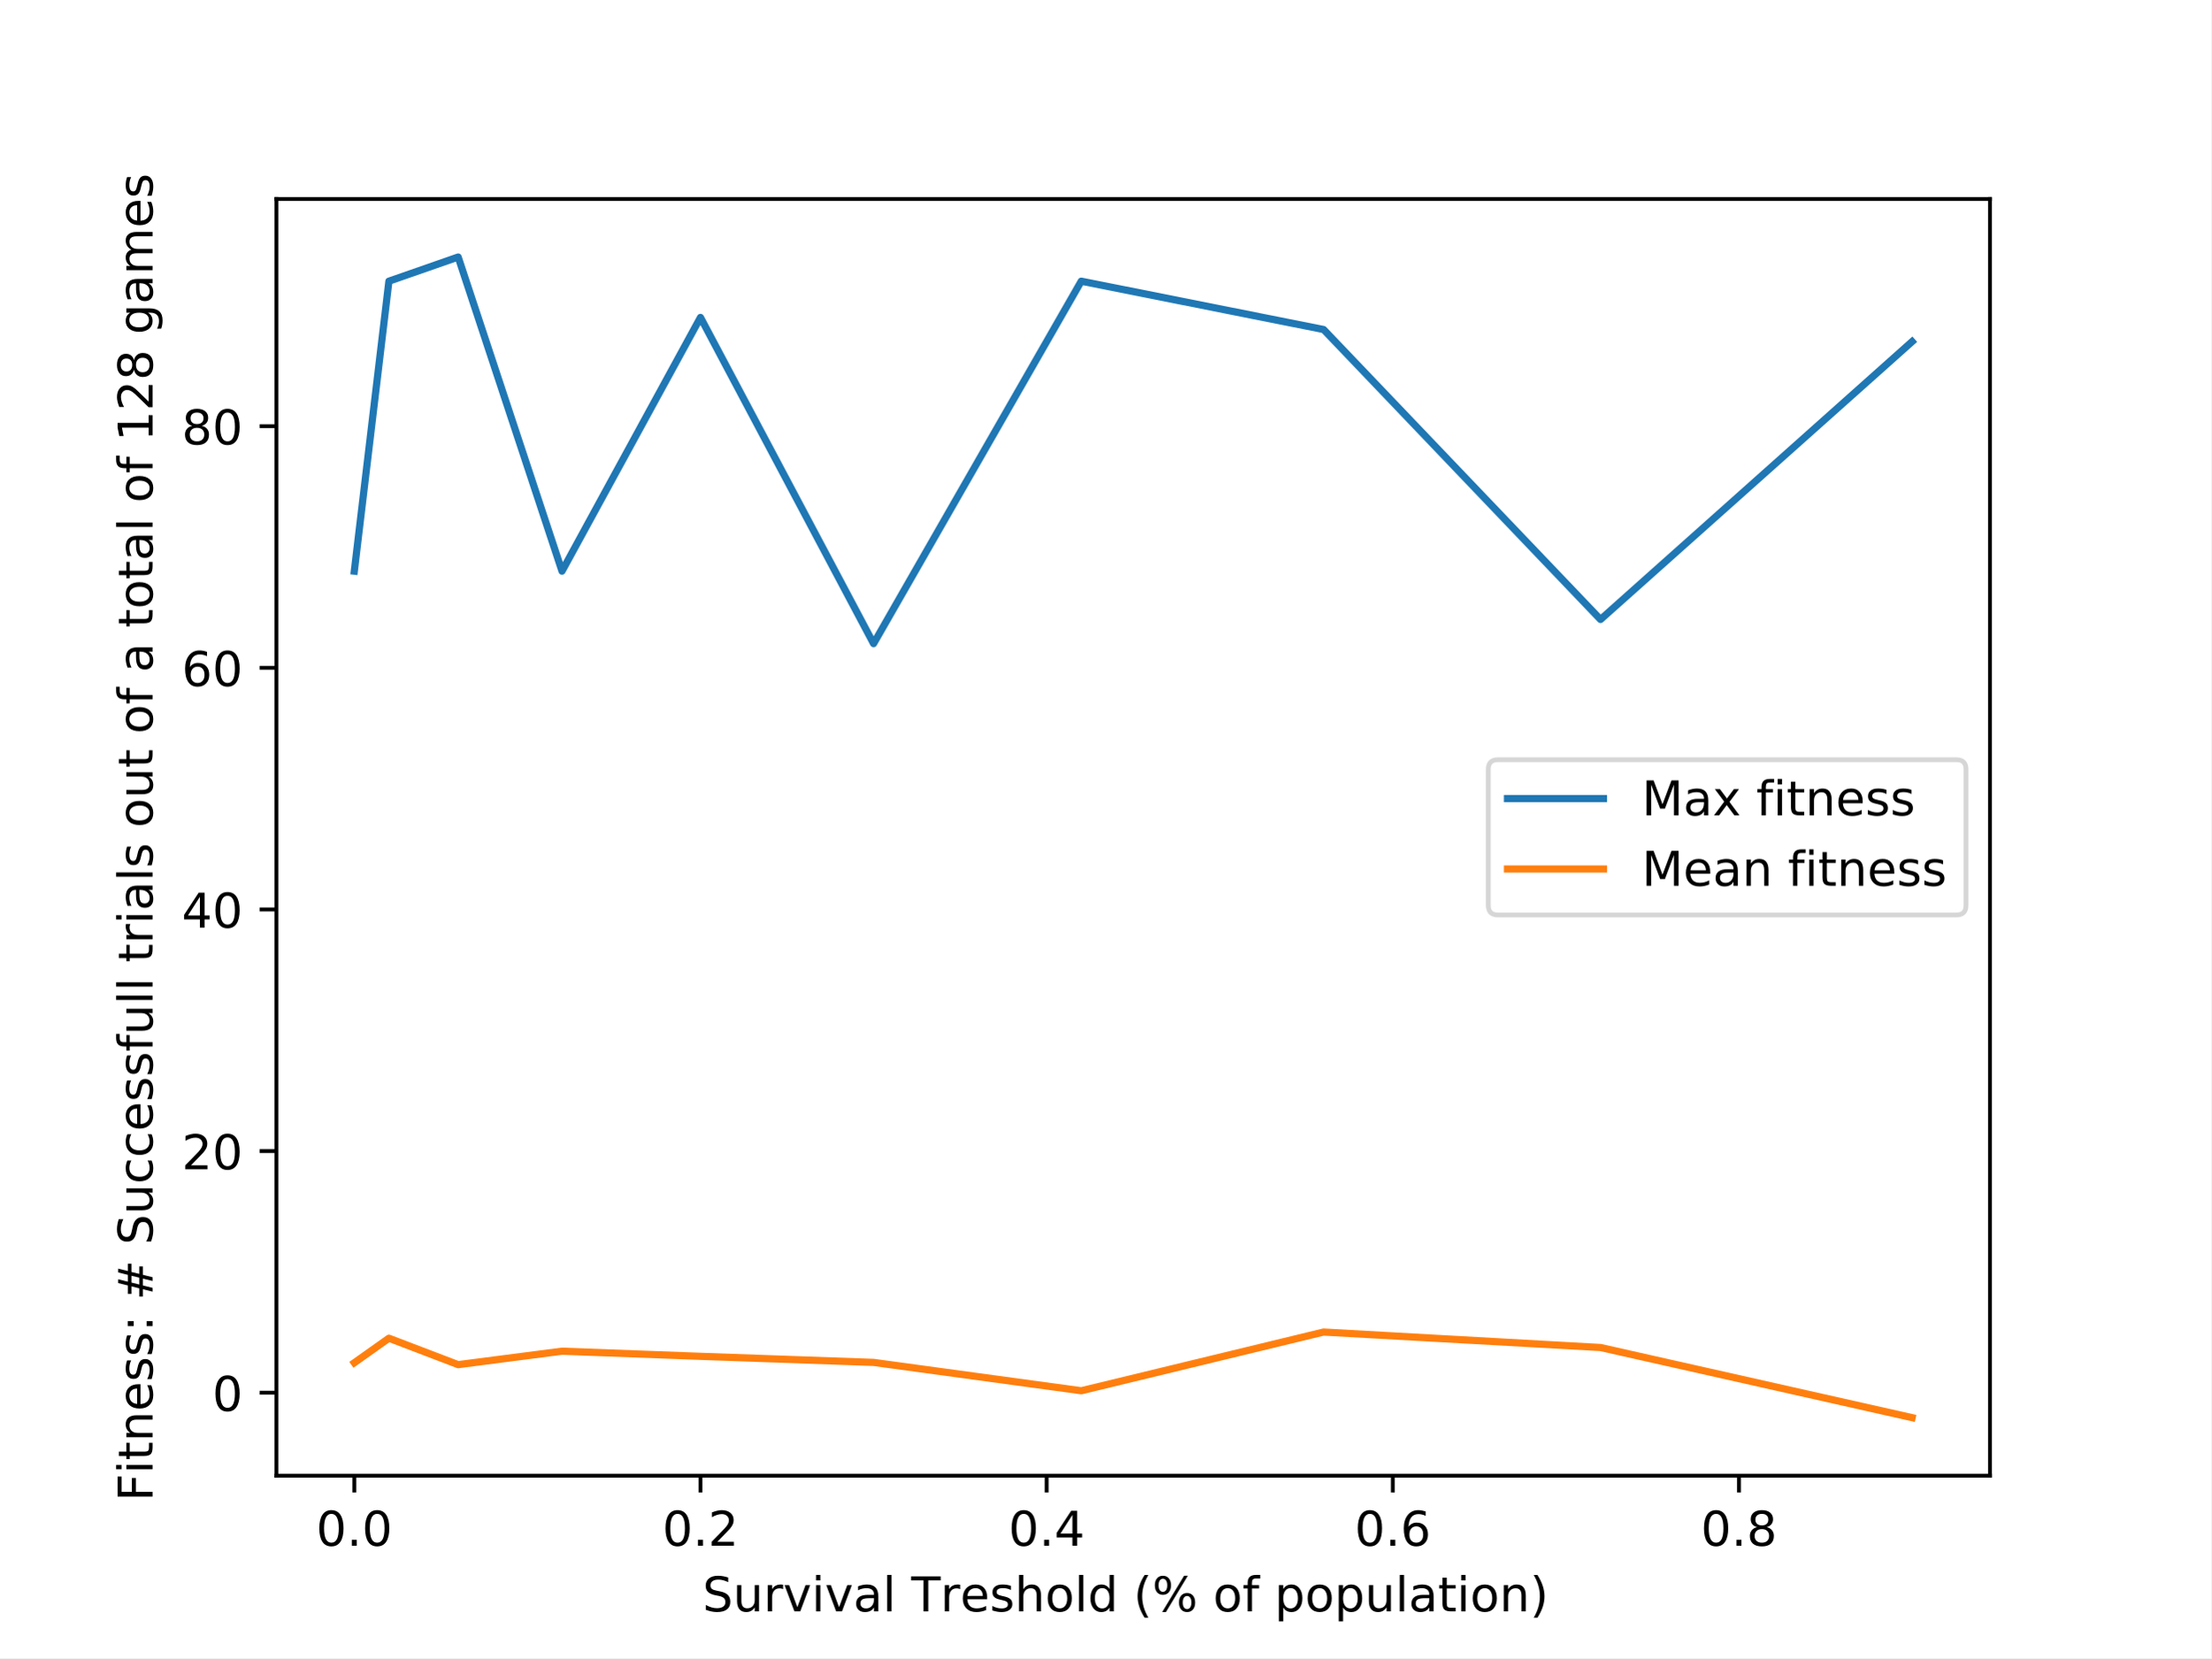
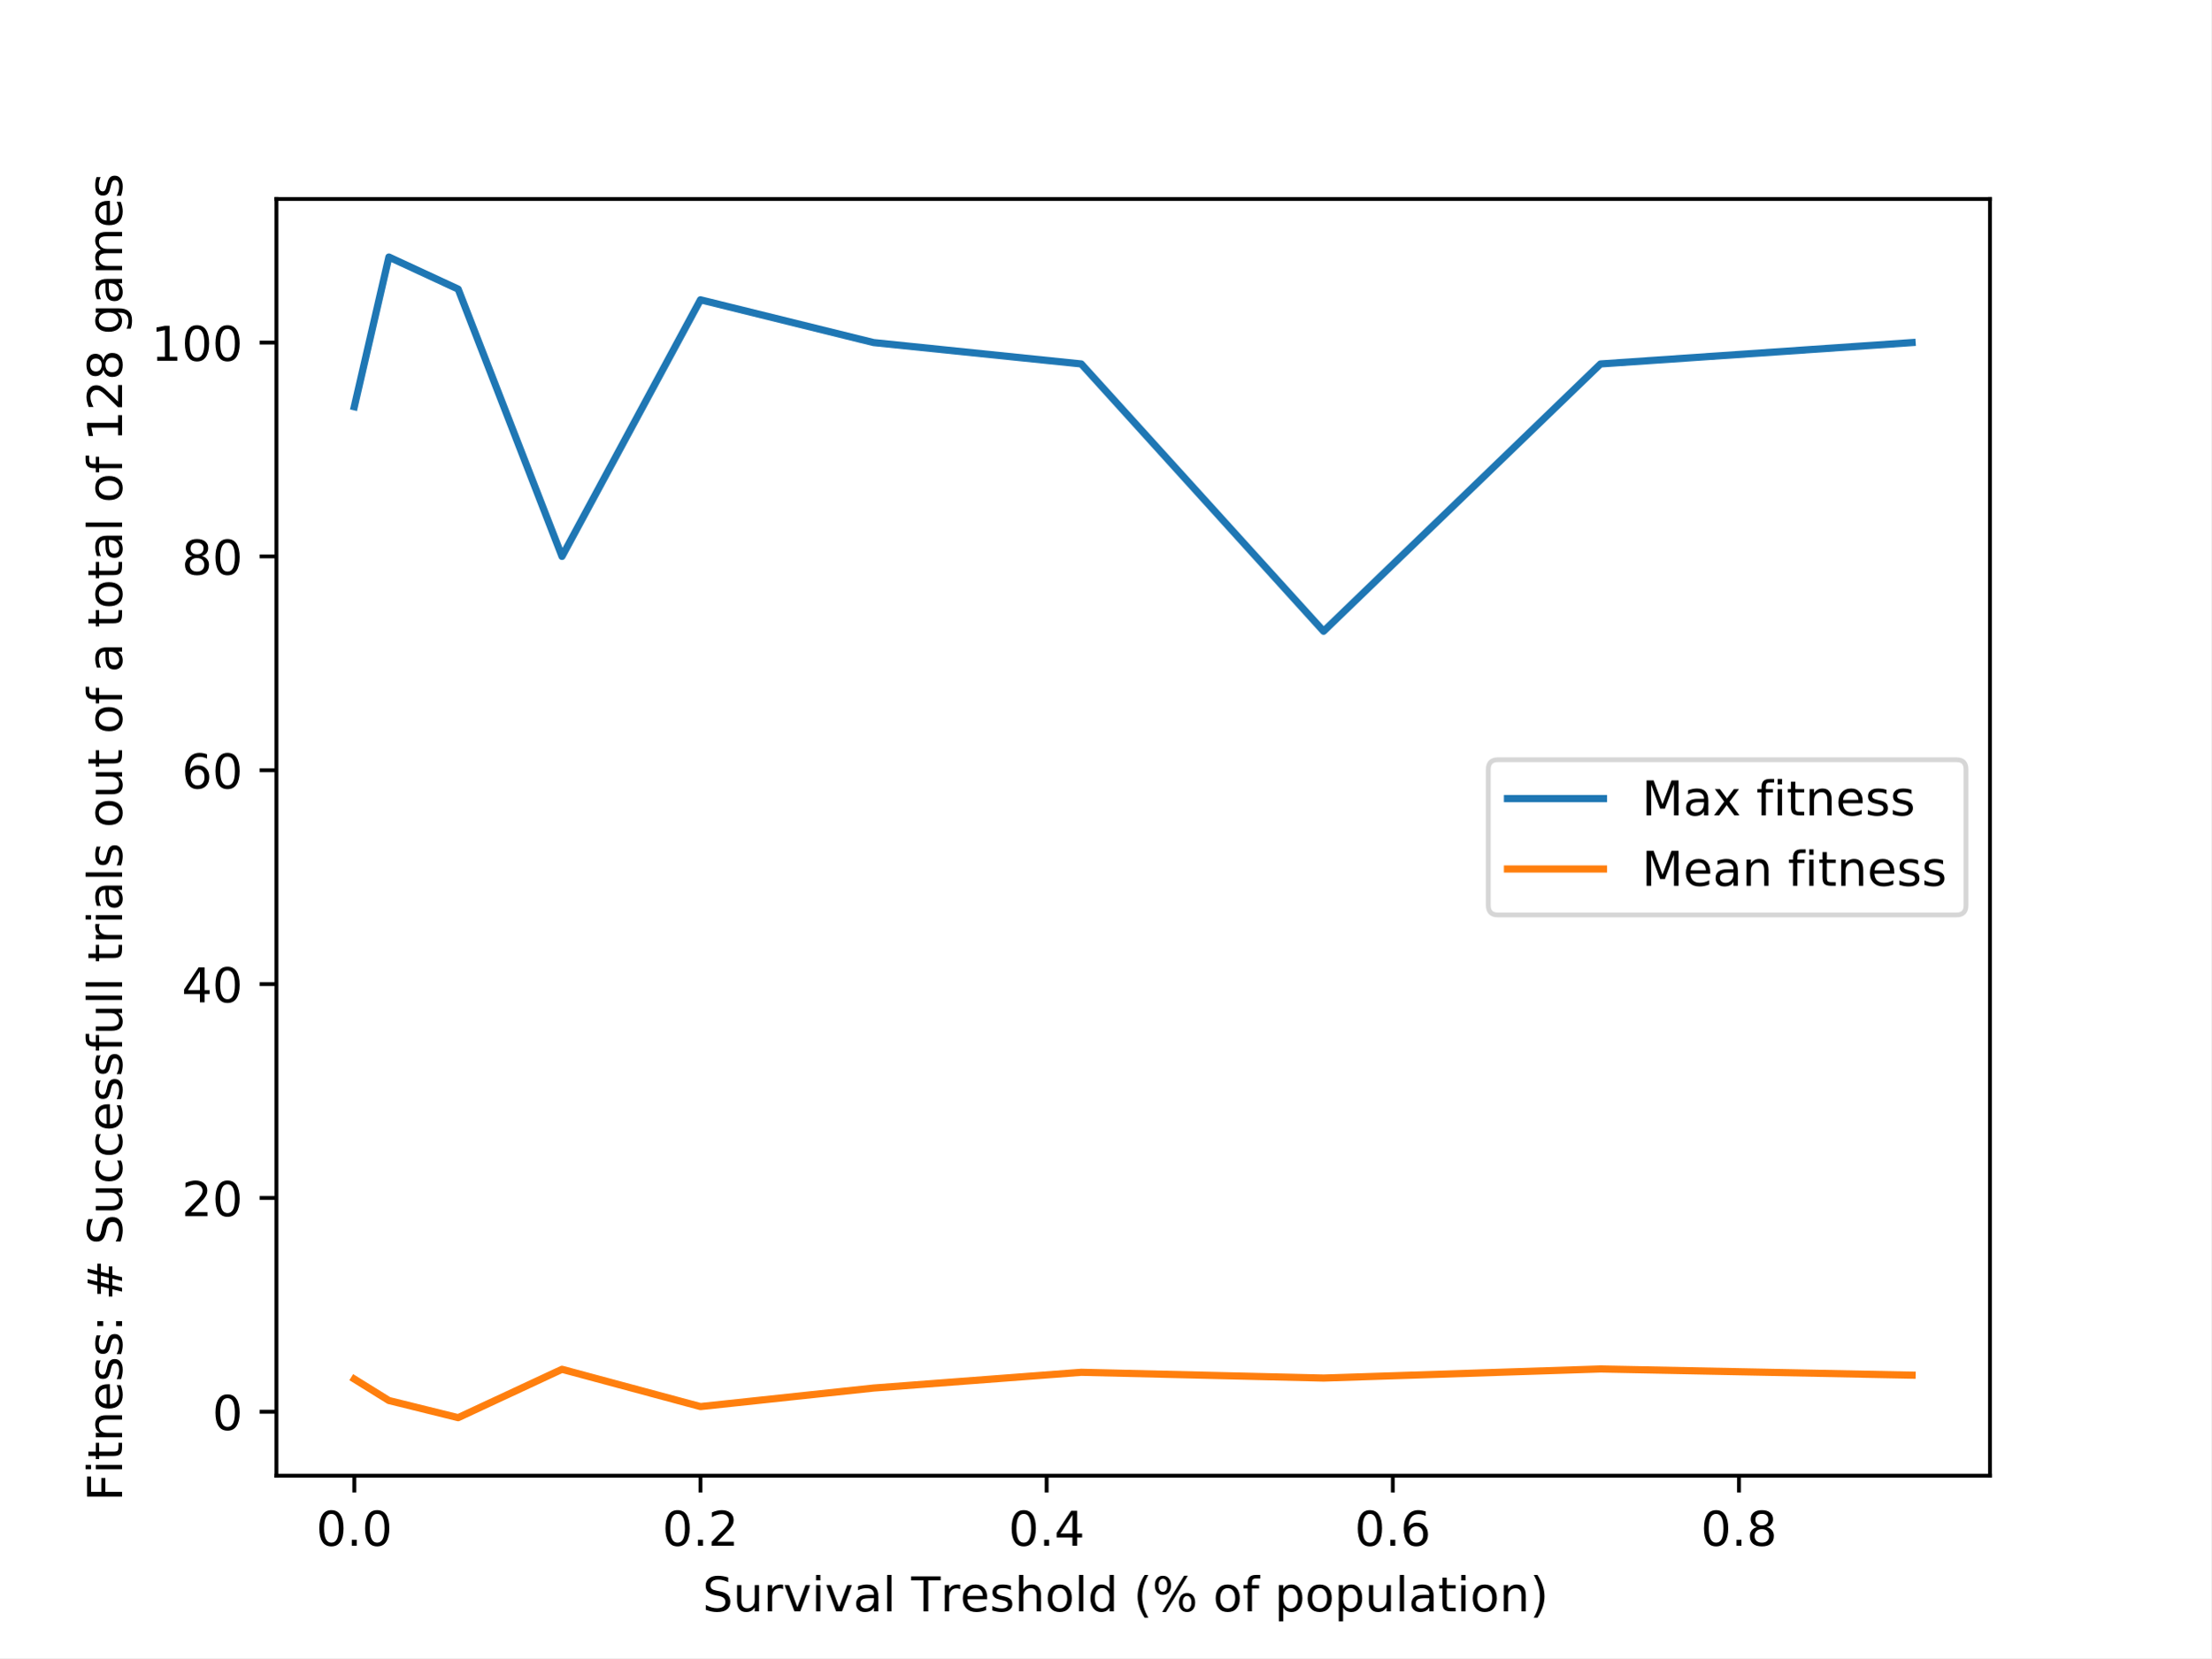
<svg xmlns="http://www.w3.org/2000/svg" xmlns:xlink="http://www.w3.org/1999/xlink" height="345.6pt" version="1.1" viewBox="0 0 460.8 345.6" width="460.8pt">
  <defs>
    <style type="text/css">
*{stroke-linecap:butt;stroke-linejoin:round;}
  </style>
  </defs>
  <g id="figure_1">
    <g id="patch_1">
      <path d="M 0 345.6  L 460.8 345.6  L 460.8 0  L 0 0  z " style="fill:#ffffff;" />
    </g>
    <g id="axes_1">
      <g id="patch_2">
        <path d="M 57.6 307.584  L 414.72 307.584  L 414.72 41.472  L 57.6 41.472  z " style="fill:#ffffff;" />
      </g>
      <g id="matplotlib.axis_1">
        <g id="xtick_1">
          <g id="line2d_1">
            <defs>
-               <path d="M 0 0  L 0 3.5  " id="m6091620887" style="stroke:#000000;stroke-width:0.8;" />
-             </defs>
-             <g>
-               <use style="stroke:#000000;stroke-width:0.8;" x="73.833" xlink:href="#m6091620887" y="307.584" />
+               <path d="M 0 0  L 0 3.5  " id="mbef99271f0" style="stroke:#000000;stroke-width:0.8;" />
+             </defs>
+             <g>
+               <use style="stroke:#000000;stroke-width:0.8;" x="73.833" xlink:href="#mbef99271f0" y="307.584" />
            </g>
          </g>
          <g id="text_1">
            <defs>
              <path d="M 31.781 66.406  Q 24.172 66.406 20.328 58.906  Q 16.5 51.422 16.5 36.375  Q 16.5 21.391 20.328 13.891  Q 24.172 6.391 31.781 6.391  Q 39.453 6.391 43.281 13.891  Q 47.125 21.391 47.125 36.375  Q 47.125 51.422 43.281 58.906  Q 39.453 66.406 31.781 66.406  z M 31.781 74.219  Q 44.047 74.219 50.516 64.516  Q 56.984 54.828 56.984 36.375  Q 56.984 17.969 50.516 8.266  Q 44.047 -1.422 31.781 -1.422  Q 19.531 -1.422 13.062 8.266  Q 6.594 17.969 6.594 36.375  Q 6.594 54.828 13.062 64.516  Q 19.531 74.219 31.781 74.219  z " id="DejaVuSans-48" />
              <path d="M 10.688 12.406  L 21 12.406  L 21 0  L 10.688 0  z " id="DejaVuSans-46" />
            </defs>
            <g transform="translate(65.88116 322.1824)scale(0.1 -0.1)">
              <use xlink:href="#DejaVuSans-48" />
              <use x="63.623" xlink:href="#DejaVuSans-46" />
              <use x="95.41" xlink:href="#DejaVuSans-48" />
            </g>
          </g>
        </g>
        <g id="xtick_2">
          <g id="line2d_2">
            <g>
-               <use style="stroke:#000000;stroke-width:0.8;" x="145.978" xlink:href="#m6091620887" y="307.584" />
+               <use style="stroke:#000000;stroke-width:0.8;" x="145.978" xlink:href="#mbef99271f0" y="307.584" />
            </g>
          </g>
          <g id="text_2">
            <defs>
              <path d="M 19.188 8.297  L 53.609 8.297  L 53.609 0  L 7.328 0  L 7.328 8.297  Q 12.938 14.109 22.625 23.891  Q 32.328 33.688 34.812 36.531  Q 39.547 41.844 41.422 45.531  Q 43.312 49.219 43.312 52.781  Q 43.312 58.594 39.234 62.25  Q 35.156 65.922 28.609 65.922  Q 23.969 65.922 18.812 64.312  Q 13.672 62.703 7.812 59.422  L 7.812 69.391  Q 13.766 71.781 18.938 73  Q 24.125 74.219 28.422 74.219  Q 39.75 74.219 46.484 68.547  Q 53.219 62.891 53.219 53.422  Q 53.219 48.922 51.531 44.891  Q 49.859 40.875 45.406 35.406  Q 44.188 33.984 37.641 27.219  Q 31.109 20.453 19.188 8.297  z " id="DejaVuSans-50" />
            </defs>
            <g transform="translate(138.0266 322.1824)scale(0.1 -0.1)">
              <use xlink:href="#DejaVuSans-48" />
              <use x="63.623" xlink:href="#DejaVuSans-46" />
              <use x="95.41" xlink:href="#DejaVuSans-50" />
            </g>
          </g>
        </g>
        <g id="xtick_3">
          <g id="line2d_3">
            <g>
-               <use style="stroke:#000000;stroke-width:0.8;" x="218.124" xlink:href="#m6091620887" y="307.584" />
+               <use style="stroke:#000000;stroke-width:0.8;" x="218.124" xlink:href="#mbef99271f0" y="307.584" />
            </g>
          </g>
          <g id="text_3">
            <defs>
              <path d="M 37.797 64.312  L 12.891 25.391  L 37.797 25.391  z M 35.203 72.906  L 47.609 72.906  L 47.609 25.391  L 58.016 25.391  L 58.016 17.188  L 47.609 17.188  L 47.609 0  L 37.797 0  L 37.797 17.188  L 4.891 17.188  L 4.891 26.703  z " id="DejaVuSans-52" />
            </defs>
            <g transform="translate(210.1721 322.1824)scale(0.1 -0.1)">
              <use xlink:href="#DejaVuSans-48" />
              <use x="63.623" xlink:href="#DejaVuSans-46" />
              <use x="95.41" xlink:href="#DejaVuSans-52" />
            </g>
          </g>
        </g>
        <g id="xtick_4">
          <g id="line2d_4">
            <g>
-               <use style="stroke:#000000;stroke-width:0.8;" x="290.269" xlink:href="#m6091620887" y="307.584" />
+               <use style="stroke:#000000;stroke-width:0.8;" x="290.269" xlink:href="#mbef99271f0" y="307.584" />
            </g>
          </g>
          <g id="text_4">
            <defs>
              <path d="M 33.016 40.375  Q 26.375 40.375 22.484 35.828  Q 18.609 31.297 18.609 23.391  Q 18.609 15.531 22.484 10.953  Q 26.375 6.391 33.016 6.391  Q 39.656 6.391 43.531 10.953  Q 47.406 15.531 47.406 23.391  Q 47.406 31.297 43.531 35.828  Q 39.656 40.375 33.016 40.375  z M 52.594 71.297  L 52.594 62.312  Q 48.875 64.062 45.094 64.984  Q 41.312 65.922 37.594 65.922  Q 27.828 65.922 22.672 59.328  Q 17.531 52.734 16.797 39.406  Q 19.672 43.656 24.016 45.922  Q 28.375 48.188 33.594 48.188  Q 44.578 48.188 50.953 41.516  Q 57.328 34.859 57.328 23.391  Q 57.328 12.156 50.688 5.359  Q 44.047 -1.422 33.016 -1.422  Q 20.359 -1.422 13.672 8.266  Q 6.984 17.969 6.984 36.375  Q 6.984 53.656 15.188 63.938  Q 23.391 74.219 37.203 74.219  Q 40.922 74.219 44.703 73.484  Q 48.484 72.75 52.594 71.297  z " id="DejaVuSans-54" />
            </defs>
            <g transform="translate(282.3175 322.1824)scale(0.1 -0.1)">
              <use xlink:href="#DejaVuSans-48" />
              <use x="63.623" xlink:href="#DejaVuSans-46" />
              <use x="95.41" xlink:href="#DejaVuSans-54" />
            </g>
          </g>
        </g>
        <g id="xtick_5">
          <g id="line2d_5">
            <g>
-               <use style="stroke:#000000;stroke-width:0.8;" x="362.415" xlink:href="#m6091620887" y="307.584" />
+               <use style="stroke:#000000;stroke-width:0.8;" x="362.415" xlink:href="#mbef99271f0" y="307.584" />
            </g>
          </g>
          <g id="text_5">
            <defs>
              <path d="M 31.781 34.625  Q 24.75 34.625 20.719 30.859  Q 16.703 27.094 16.703 20.516  Q 16.703 13.922 20.719 10.156  Q 24.75 6.391 31.781 6.391  Q 38.812 6.391 42.859 10.172  Q 46.922 13.969 46.922 20.516  Q 46.922 27.094 42.891 30.859  Q 38.875 34.625 31.781 34.625  z M 21.922 38.812  Q 15.578 40.375 12.031 44.719  Q 8.5 49.078 8.5 55.328  Q 8.5 64.062 14.719 69.141  Q 20.953 74.219 31.781 74.219  Q 42.672 74.219 48.875 69.141  Q 55.078 64.062 55.078 55.328  Q 55.078 49.078 51.531 44.719  Q 48 40.375 41.703 38.812  Q 48.828 37.156 52.797 32.312  Q 56.781 27.484 56.781 20.516  Q 56.781 9.906 50.312 4.234  Q 43.844 -1.422 31.781 -1.422  Q 19.734 -1.422 13.25 4.234  Q 6.781 9.906 6.781 20.516  Q 6.781 27.484 10.781 32.312  Q 14.797 37.156 21.922 38.812  z M 18.312 54.391  Q 18.312 48.734 21.844 45.562  Q 25.391 42.391 31.781 42.391  Q 38.141 42.391 41.719 45.562  Q 45.312 48.734 45.312 54.391  Q 45.312 60.062 41.719 63.234  Q 38.141 66.406 31.781 66.406  Q 25.391 66.406 21.844 63.234  Q 18.312 60.062 18.312 54.391  z " id="DejaVuSans-56" />
            </defs>
            <g transform="translate(354.463 322.1824)scale(0.1 -0.1)">
              <use xlink:href="#DejaVuSans-48" />
              <use x="63.623" xlink:href="#DejaVuSans-46" />
              <use x="95.41" xlink:href="#DejaVuSans-56" />
            </g>
          </g>
        </g>
        <g id="text_6">
          <defs>
            <path d="M 53.516 70.516  L 53.516 60.891  Q 47.906 63.578 42.922 64.891  Q 37.938 66.219 33.297 66.219  Q 25.25 66.219 20.875 63.094  Q 16.5 59.969 16.5 54.203  Q 16.5 49.359 19.406 46.891  Q 22.312 44.438 30.422 42.922  L 36.375 41.703  Q 47.406 39.594 52.656 34.297  Q 57.906 29 57.906 20.125  Q 57.906 9.516 50.797 4.047  Q 43.703 -1.422 29.984 -1.422  Q 24.812 -1.422 18.969 -0.25  Q 13.141 0.922 6.891 3.219  L 6.891 13.375  Q 12.891 10.016 18.656 8.297  Q 24.422 6.594 29.984 6.594  Q 38.422 6.594 43.016 9.906  Q 47.609 13.234 47.609 19.391  Q 47.609 24.75 44.312 27.781  Q 41.016 30.812 33.5 32.328  L 27.484 33.5  Q 16.453 35.688 11.516 40.375  Q 6.594 45.062 6.594 53.422  Q 6.594 63.094 13.406 68.656  Q 20.219 74.219 32.172 74.219  Q 37.312 74.219 42.625 73.281  Q 47.953 72.359 53.516 70.516  z " id="DejaVuSans-83" />
            <path d="M 8.5 21.578  L 8.5 54.688  L 17.484 54.688  L 17.484 21.922  Q 17.484 14.156 20.5 10.266  Q 23.531 6.391 29.594 6.391  Q 36.859 6.391 41.078 11.031  Q 45.312 15.672 45.312 23.688  L 45.312 54.688  L 54.297 54.688  L 54.297 0  L 45.312 0  L 45.312 8.406  Q 42.047 3.422 37.719 1  Q 33.406 -1.422 27.688 -1.422  Q 18.266 -1.422 13.375 4.438  Q 8.5 10.297 8.5 21.578  z M 31.109 56  z " id="DejaVuSans-117" />
            <path d="M 41.109 46.297  Q 39.594 47.172 37.812 47.578  Q 36.031 48 33.891 48  Q 26.266 48 22.188 43.047  Q 18.109 38.094 18.109 28.812  L 18.109 0  L 9.078 0  L 9.078 54.688  L 18.109 54.688  L 18.109 46.188  Q 20.953 51.172 25.484 53.578  Q 30.031 56 36.531 56  Q 37.453 56 38.578 55.875  Q 39.703 55.766 41.062 55.516  z " id="DejaVuSans-114" />
            <path d="M 2.984 54.688  L 12.5 54.688  L 29.594 8.797  L 46.688 54.688  L 56.203 54.688  L 35.688 0  L 23.484 0  z " id="DejaVuSans-118" />
            <path d="M 9.422 54.688  L 18.406 54.688  L 18.406 0  L 9.422 0  z M 9.422 75.984  L 18.406 75.984  L 18.406 64.594  L 9.422 64.594  z " id="DejaVuSans-105" />
            <path d="M 34.281 27.484  Q 23.391 27.484 19.188 25  Q 14.984 22.516 14.984 16.5  Q 14.984 11.719 18.141 8.906  Q 21.297 6.109 26.703 6.109  Q 34.188 6.109 38.703 11.406  Q 43.219 16.703 43.219 25.484  L 43.219 27.484  z M 52.203 31.203  L 52.203 0  L 43.219 0  L 43.219 8.297  Q 40.141 3.328 35.547 0.953  Q 30.953 -1.422 24.312 -1.422  Q 15.922 -1.422 10.953 3.297  Q 6 8.016 6 15.922  Q 6 25.141 12.172 29.828  Q 18.359 34.516 30.609 34.516  L 43.219 34.516  L 43.219 35.406  Q 43.219 41.609 39.141 45  Q 35.062 48.391 27.688 48.391  Q 23 48.391 18.547 47.266  Q 14.109 46.141 10.016 43.891  L 10.016 52.203  Q 14.938 54.109 19.578 55.047  Q 24.219 56 28.609 56  Q 40.484 56 46.344 49.844  Q 52.203 43.703 52.203 31.203  z " id="DejaVuSans-97" />
            <path d="M 9.422 75.984  L 18.406 75.984  L 18.406 0  L 9.422 0  z " id="DejaVuSans-108" />
            <path id="DejaVuSans-32" />
            <path d="M -0.297 72.906  L 61.375 72.906  L 61.375 64.594  L 35.5 64.594  L 35.5 0  L 25.594 0  L 25.594 64.594  L -0.297 64.594  z " id="DejaVuSans-84" />
            <path d="M 56.203 29.594  L 56.203 25.203  L 14.891 25.203  Q 15.484 15.922 20.484 11.062  Q 25.484 6.203 34.422 6.203  Q 39.594 6.203 44.453 7.469  Q 49.312 8.734 54.109 11.281  L 54.109 2.781  Q 49.266 0.734 44.188 -0.344  Q 39.109 -1.422 33.891 -1.422  Q 20.797 -1.422 13.156 6.188  Q 5.516 13.812 5.516 26.812  Q 5.516 40.234 12.766 48.109  Q 20.016 56 32.328 56  Q 43.359 56 49.781 48.891  Q 56.203 41.797 56.203 29.594  z M 47.219 32.234  Q 47.125 39.594 43.094 43.984  Q 39.062 48.391 32.422 48.391  Q 24.906 48.391 20.391 44.141  Q 15.875 39.891 15.188 32.172  z " id="DejaVuSans-101" />
            <path d="M 44.281 53.078  L 44.281 44.578  Q 40.484 46.531 36.375 47.5  Q 32.281 48.484 27.875 48.484  Q 21.188 48.484 17.844 46.438  Q 14.5 44.391 14.5 40.281  Q 14.5 37.156 16.891 35.375  Q 19.281 33.594 26.516 31.984  L 29.594 31.297  Q 39.156 29.25 43.188 25.516  Q 47.219 21.781 47.219 15.094  Q 47.219 7.469 41.188 3.016  Q 35.156 -1.422 24.609 -1.422  Q 20.219 -1.422 15.453 -0.562  Q 10.688 0.297 5.422 2  L 5.422 11.281  Q 10.406 8.688 15.234 7.391  Q 20.062 6.109 24.812 6.109  Q 31.156 6.109 34.562 8.281  Q 37.984 10.453 37.984 14.406  Q 37.984 18.062 35.516 20.016  Q 33.062 21.969 24.703 23.781  L 21.578 24.516  Q 13.234 26.266 9.516 29.906  Q 5.812 33.547 5.812 39.891  Q 5.812 47.609 11.281 51.797  Q 16.75 56 26.812 56  Q 31.781 56 36.172 55.266  Q 40.578 54.547 44.281 53.078  z " id="DejaVuSans-115" />
            <path d="M 54.891 33.016  L 54.891 0  L 45.906 0  L 45.906 32.719  Q 45.906 40.484 42.875 44.328  Q 39.844 48.188 33.797 48.188  Q 26.516 48.188 22.312 43.547  Q 18.109 38.922 18.109 30.906  L 18.109 0  L 9.078 0  L 9.078 75.984  L 18.109 75.984  L 18.109 46.188  Q 21.344 51.125 25.703 53.562  Q 30.078 56 35.797 56  Q 45.219 56 50.047 50.172  Q 54.891 44.344 54.891 33.016  z " id="DejaVuSans-104" />
            <path d="M 30.609 48.391  Q 23.391 48.391 19.188 42.75  Q 14.984 37.109 14.984 27.297  Q 14.984 17.484 19.156 11.844  Q 23.344 6.203 30.609 6.203  Q 37.797 6.203 41.984 11.859  Q 46.188 17.531 46.188 27.297  Q 46.188 37.016 41.984 42.703  Q 37.797 48.391 30.609 48.391  z M 30.609 56  Q 42.328 56 49.016 48.375  Q 55.719 40.766 55.719 27.297  Q 55.719 13.875 49.016 6.219  Q 42.328 -1.422 30.609 -1.422  Q 18.844 -1.422 12.172 6.219  Q 5.516 13.875 5.516 27.297  Q 5.516 40.766 12.172 48.375  Q 18.844 56 30.609 56  z " id="DejaVuSans-111" />
            <path d="M 45.406 46.391  L 45.406 75.984  L 54.391 75.984  L 54.391 0  L 45.406 0  L 45.406 8.203  Q 42.578 3.328 38.25 0.953  Q 33.938 -1.422 27.875 -1.422  Q 17.969 -1.422 11.734 6.484  Q 5.516 14.406 5.516 27.297  Q 5.516 40.188 11.734 48.094  Q 17.969 56 27.875 56  Q 33.938 56 38.25 53.625  Q 42.578 51.266 45.406 46.391  z M 14.797 27.297  Q 14.797 17.391 18.875 11.75  Q 22.953 6.109 30.078 6.109  Q 37.203 6.109 41.297 11.75  Q 45.406 17.391 45.406 27.297  Q 45.406 37.203 41.297 42.844  Q 37.203 48.484 30.078 48.484  Q 22.953 48.484 18.875 42.844  Q 14.797 37.203 14.797 27.297  z " id="DejaVuSans-100" />
            <path d="M 31 75.875  Q 24.469 64.656 21.281 53.656  Q 18.109 42.672 18.109 31.391  Q 18.109 20.125 21.312 9.062  Q 24.516 -2 31 -13.188  L 23.188 -13.188  Q 15.875 -1.703 12.234 9.375  Q 8.594 20.453 8.594 31.391  Q 8.594 42.281 12.203 53.312  Q 15.828 64.359 23.188 75.875  z " id="DejaVuSans-40" />
            <path d="M 72.703 32.078  Q 68.453 32.078 66.031 28.469  Q 63.625 24.859 63.625 18.406  Q 63.625 12.062 66.031 8.422  Q 68.453 4.781 72.703 4.781  Q 76.859 4.781 79.266 8.422  Q 81.688 12.062 81.688 18.406  Q 81.688 24.812 79.266 28.438  Q 76.859 32.078 72.703 32.078  z M 72.703 38.281  Q 80.422 38.281 84.953 32.906  Q 89.5 27.547 89.5 18.406  Q 89.5 9.281 84.938 3.922  Q 80.375 -1.422 72.703 -1.422  Q 64.891 -1.422 60.344 3.922  Q 55.812 9.281 55.812 18.406  Q 55.812 27.594 60.375 32.938  Q 64.938 38.281 72.703 38.281  z M 22.312 68.016  Q 18.109 68.016 15.688 64.375  Q 13.281 60.75 13.281 54.391  Q 13.281 47.953 15.672 44.328  Q 18.062 40.719 22.312 40.719  Q 26.562 40.719 28.969 44.328  Q 31.391 47.953 31.391 54.391  Q 31.391 60.688 28.953 64.344  Q 26.516 68.016 22.312 68.016  z M 66.406 74.219  L 74.219 74.219  L 28.609 -1.422  L 20.797 -1.422  z M 22.312 74.219  Q 30.031 74.219 34.609 68.875  Q 39.203 63.531 39.203 54.391  Q 39.203 45.172 34.641 39.844  Q 30.078 34.516 22.312 34.516  Q 14.547 34.516 10.031 39.859  Q 5.516 45.219 5.516 54.391  Q 5.516 63.484 10.047 68.844  Q 14.594 74.219 22.312 74.219  z " id="DejaVuSans-37" />
            <path d="M 37.109 75.984  L 37.109 68.5  L 28.516 68.5  Q 23.688 68.5 21.797 66.547  Q 19.922 64.594 19.922 59.516  L 19.922 54.688  L 34.719 54.688  L 34.719 47.703  L 19.922 47.703  L 19.922 0  L 10.891 0  L 10.891 47.703  L 2.297 47.703  L 2.297 54.688  L 10.891 54.688  L 10.891 58.5  Q 10.891 67.625 15.141 71.797  Q 19.391 75.984 28.609 75.984  z " id="DejaVuSans-102" />
            <path d="M 18.109 8.203  L 18.109 -20.797  L 9.078 -20.797  L 9.078 54.688  L 18.109 54.688  L 18.109 46.391  Q 20.953 51.266 25.266 53.625  Q 29.594 56 35.594 56  Q 45.562 56 51.781 48.094  Q 58.016 40.188 58.016 27.297  Q 58.016 14.406 51.781 6.484  Q 45.562 -1.422 35.594 -1.422  Q 29.594 -1.422 25.266 0.953  Q 20.953 3.328 18.109 8.203  z M 48.688 27.297  Q 48.688 37.203 44.609 42.844  Q 40.531 48.484 33.406 48.484  Q 26.266 48.484 22.188 42.844  Q 18.109 37.203 18.109 27.297  Q 18.109 17.391 22.188 11.75  Q 26.266 6.109 33.406 6.109  Q 40.531 6.109 44.609 11.75  Q 48.688 17.391 48.688 27.297  z " id="DejaVuSans-112" />
            <path d="M 18.312 70.219  L 18.312 54.688  L 36.812 54.688  L 36.812 47.703  L 18.312 47.703  L 18.312 18.016  Q 18.312 11.328 20.141 9.422  Q 21.969 7.516 27.594 7.516  L 36.812 7.516  L 36.812 0  L 27.594 0  Q 17.188 0 13.234 3.875  Q 9.281 7.766 9.281 18.016  L 9.281 47.703  L 2.688 47.703  L 2.688 54.688  L 9.281 54.688  L 9.281 70.219  z " id="DejaVuSans-116" />
            <path d="M 54.891 33.016  L 54.891 0  L 45.906 0  L 45.906 32.719  Q 45.906 40.484 42.875 44.328  Q 39.844 48.188 33.797 48.188  Q 26.516 48.188 22.312 43.547  Q 18.109 38.922 18.109 30.906  L 18.109 0  L 9.078 0  L 9.078 54.688  L 18.109 54.688  L 18.109 46.188  Q 21.344 51.125 25.703 53.562  Q 30.078 56 35.797 56  Q 45.219 56 50.047 50.172  Q 54.891 44.344 54.891 33.016  z " id="DejaVuSans-110" />
            <path d="M 8.016 75.875  L 15.828 75.875  Q 23.141 64.359 26.781 53.312  Q 30.422 42.281 30.422 31.391  Q 30.422 20.453 26.781 9.375  Q 23.141 -1.703 15.828 -13.188  L 8.016 -13.188  Q 14.5 -2 17.703 9.062  Q 20.906 20.125 20.906 31.391  Q 20.906 42.672 17.703 53.656  Q 14.5 64.656 8.016 75.875  z " id="DejaVuSans-41" />
          </defs>
          <g transform="translate(146.4069 335.8606)scale(0.1 -0.1)">
            <use xlink:href="#DejaVuSans-83" />
            <use x="63.477" xlink:href="#DejaVuSans-117" />
            <use x="126.855" xlink:href="#DejaVuSans-114" />
            <use x="167.969" xlink:href="#DejaVuSans-118" />
            <use x="227.148" xlink:href="#DejaVuSans-105" />
            <use x="254.932" xlink:href="#DejaVuSans-118" />
            <use x="314.111" xlink:href="#DejaVuSans-97" />
            <use x="375.391" xlink:href="#DejaVuSans-108" />
            <use x="403.174" xlink:href="#DejaVuSans-32" />
            <use x="434.961" xlink:href="#DejaVuSans-84" />
            <use x="495.826" xlink:href="#DejaVuSans-114" />
            <use x="536.908" xlink:href="#DejaVuSans-101" />
            <use x="598.432" xlink:href="#DejaVuSans-115" />
            <use x="650.531" xlink:href="#DejaVuSans-104" />
            <use x="713.91" xlink:href="#DejaVuSans-111" />
            <use x="775.092" xlink:href="#DejaVuSans-108" />
            <use x="802.875" xlink:href="#DejaVuSans-100" />
            <use x="866.352" xlink:href="#DejaVuSans-32" />
            <use x="898.139" xlink:href="#DejaVuSans-40" />
            <use x="937.152" xlink:href="#DejaVuSans-37" />
            <use x="1032.172" xlink:href="#DejaVuSans-32" />
            <use x="1063.959" xlink:href="#DejaVuSans-111" />
            <use x="1125.141" xlink:href="#DejaVuSans-102" />
            <use x="1160.346" xlink:href="#DejaVuSans-32" />
            <use x="1192.133" xlink:href="#DejaVuSans-112" />
            <use x="1255.609" xlink:href="#DejaVuSans-111" />
            <use x="1316.791" xlink:href="#DejaVuSans-112" />
            <use x="1380.268" xlink:href="#DejaVuSans-117" />
            <use x="1443.646" xlink:href="#DejaVuSans-108" />
            <use x="1471.43" xlink:href="#DejaVuSans-97" />
            <use x="1532.709" xlink:href="#DejaVuSans-116" />
            <use x="1571.918" xlink:href="#DejaVuSans-105" />
            <use x="1599.701" xlink:href="#DejaVuSans-111" />
            <use x="1660.883" xlink:href="#DejaVuSans-110" />
            <use x="1724.262" xlink:href="#DejaVuSans-41" />
            <use x="1763.275" xlink:href="#DejaVuSans-32" />
          </g>
        </g>
      </g>
      <g id="matplotlib.axis_2">
        <g id="ytick_1">
          <g id="line2d_6">
            <defs>
-               <path d="M 0 0  L -3.5 0  " id="m86a3b48ec6" style="stroke:#000000;stroke-width:0.8;" />
-             </defs>
-             <g>
-               <use style="stroke:#000000;stroke-width:0.8;" x="57.6" xlink:href="#m86a3b48ec6" y="290.287" />
+               <path d="M 0 0  L -3.5 0  " id="ma03687c152" style="stroke:#000000;stroke-width:0.8;" />
+             </defs>
+             <g>
+               <use style="stroke:#000000;stroke-width:0.8;" x="57.6" xlink:href="#ma03687c152" y="294.26" />
            </g>
          </g>
          <g id="text_7">
-             <g transform="translate(44.2375 294.0862)scale(0.1 -0.1)">
+             <g transform="translate(44.2375 298.0597)scale(0.1 -0.1)">
              <use xlink:href="#DejaVuSans-48" />
            </g>
          </g>
        </g>
        <g id="ytick_2">
          <g id="line2d_7">
            <g>
-               <use style="stroke:#000000;stroke-width:0.8;" x="57.6" xlink:href="#m86a3b48ec6" y="239.921" />
+               <use style="stroke:#000000;stroke-width:0.8;" x="57.6" xlink:href="#ma03687c152" y="249.688" />
            </g>
          </g>
          <g id="text_8">
-             <g transform="translate(37.875 243.7205)scale(0.1 -0.1)">
+             <g transform="translate(37.875 253.487)scale(0.1 -0.1)">
              <use xlink:href="#DejaVuSans-50" />
              <use x="63.623" xlink:href="#DejaVuSans-48" />
            </g>
          </g>
        </g>
        <g id="ytick_3">
          <g id="line2d_8">
            <g>
-               <use style="stroke:#000000;stroke-width:0.8;" x="57.6" xlink:href="#m86a3b48ec6" y="189.556" />
+               <use style="stroke:#000000;stroke-width:0.8;" x="57.6" xlink:href="#ma03687c152" y="205.115" />
            </g>
          </g>
          <g id="text_9">
-             <g transform="translate(37.875 193.3547)scale(0.1 -0.1)">
+             <g transform="translate(37.875 208.9143)scale(0.1 -0.1)">
              <use xlink:href="#DejaVuSans-52" />
              <use x="63.623" xlink:href="#DejaVuSans-48" />
            </g>
          </g>
        </g>
        <g id="ytick_4">
          <g id="line2d_9">
            <g>
-               <use style="stroke:#000000;stroke-width:0.8;" x="57.6" xlink:href="#m86a3b48ec6" y="139.19" />
+               <use style="stroke:#000000;stroke-width:0.8;" x="57.6" xlink:href="#ma03687c152" y="160.542" />
            </g>
          </g>
          <g id="text_10">
-             <g transform="translate(37.875 142.989)scale(0.1 -0.1)">
+             <g transform="translate(37.875 164.3416)scale(0.1 -0.1)">
              <use xlink:href="#DejaVuSans-54" />
              <use x="63.623" xlink:href="#DejaVuSans-48" />
            </g>
          </g>
        </g>
        <g id="ytick_5">
          <g id="line2d_10">
            <g>
-               <use style="stroke:#000000;stroke-width:0.8;" x="57.6" xlink:href="#m86a3b48ec6" y="88.824" />
+               <use style="stroke:#000000;stroke-width:0.8;" x="57.6" xlink:href="#ma03687c152" y="115.97" />
            </g>
          </g>
          <g id="text_11">
-             <g transform="translate(37.875 92.62324)scale(0.1 -0.1)">
+             <g transform="translate(37.875 119.769)scale(0.1 -0.1)">
              <use xlink:href="#DejaVuSans-56" />
              <use x="63.623" xlink:href="#DejaVuSans-48" />
            </g>
          </g>
        </g>
-         <g id="text_12">
+         <g id="ytick_6">
+           <g id="line2d_11">
+             <g>
+               <use style="stroke:#000000;stroke-width:0.8;" x="57.6" xlink:href="#ma03687c152" y="71.397" />
+             </g>
+           </g>
+           <g id="text_12">
+             <defs>
+               <path d="M 12.406 8.297  L 28.516 8.297  L 28.516 63.922  L 10.984 60.406  L 10.984 69.391  L 28.422 72.906  L 38.281 72.906  L 38.281 8.297  L 54.391 8.297  L 54.391 0  L 12.406 0  z " id="DejaVuSans-49" />
+             </defs>
+             <g transform="translate(31.5125 75.19629)scale(0.1 -0.1)">
+               <use xlink:href="#DejaVuSans-49" />
+               <use x="63.623" xlink:href="#DejaVuSans-48" />
+               <use x="127.246" xlink:href="#DejaVuSans-48" />
+             </g>
+           </g>
+         </g>
+         <g id="text_13">
          <defs>
            <path d="M 9.812 72.906  L 51.703 72.906  L 51.703 64.594  L 19.672 64.594  L 19.672 43.109  L 48.578 43.109  L 48.578 34.812  L 19.672 34.812  L 19.672 0  L 9.812 0  z " id="DejaVuSans-70" />
            <path d="M 11.719 12.406  L 22.016 12.406  L 22.016 0  L 11.719 0  z M 11.719 51.703  L 22.016 51.703  L 22.016 39.312  L 11.719 39.312  z " id="DejaVuSans-58" />
            <path d="M 51.125 44  L 36.922 44  L 32.812 27.688  L 47.125 27.688  z M 43.797 71.781  L 38.719 51.516  L 52.984 51.516  L 58.109 71.781  L 65.922 71.781  L 60.891 51.516  L 76.125 51.516  L 76.125 44  L 58.984 44  L 54.984 27.688  L 70.516 27.688  L 70.516 20.219  L 53.078 20.219  L 48 0  L 40.188 0  L 45.219 20.219  L 30.906 20.219  L 25.875 0  L 18.016 0  L 23.094 20.219  L 7.719 20.219  L 7.719 27.688  L 24.906 27.688  L 29 44  L 13.281 44  L 13.281 51.516  L 30.906 51.516  L 35.891 71.781  z " id="DejaVuSans-35" />
            <path d="M 48.781 52.594  L 48.781 44.188  Q 44.969 46.297 41.141 47.344  Q 37.312 48.391 33.406 48.391  Q 24.656 48.391 19.812 42.844  Q 14.984 37.312 14.984 27.297  Q 14.984 17.281 19.812 11.734  Q 24.656 6.203 33.406 6.203  Q 37.312 6.203 41.141 7.25  Q 44.969 8.297 48.781 10.406  L 48.781 2.094  Q 45.016 0.344 40.984 -0.531  Q 36.969 -1.422 32.422 -1.422  Q 20.062 -1.422 12.781 6.344  Q 5.516 14.109 5.516 27.297  Q 5.516 40.672 12.859 48.328  Q 20.219 56 33.016 56  Q 37.156 56 41.109 55.141  Q 45.062 54.297 48.781 52.594  z " id="DejaVuSans-99" />
-             <path d="M 12.406 8.297  L 28.516 8.297  L 28.516 63.922  L 10.984 60.406  L 10.984 69.391  L 28.422 72.906  L 38.281 72.906  L 38.281 8.297  L 54.391 8.297  L 54.391 0  L 12.406 0  z " id="DejaVuSans-49" />
            <path d="M 45.406 27.984  Q 45.406 37.75 41.375 43.109  Q 37.359 48.484 30.078 48.484  Q 22.859 48.484 18.828 43.109  Q 14.797 37.75 14.797 27.984  Q 14.797 18.266 18.828 12.891  Q 22.859 7.516 30.078 7.516  Q 37.359 7.516 41.375 12.891  Q 45.406 18.266 45.406 27.984  z M 54.391 6.781  Q 54.391 -7.172 48.188 -13.984  Q 42 -20.797 29.203 -20.797  Q 24.469 -20.797 20.266 -20.094  Q 16.062 -19.391 12.109 -17.922  L 12.109 -9.188  Q 16.062 -11.328 19.922 -12.344  Q 23.781 -13.375 27.781 -13.375  Q 36.625 -13.375 41.016 -8.766  Q 45.406 -4.156 45.406 5.172  L 45.406 9.625  Q 42.625 4.781 38.281 2.391  Q 33.938 0 27.875 0  Q 17.828 0 11.672 7.656  Q 5.516 15.328 5.516 27.984  Q 5.516 40.672 11.672 48.328  Q 17.828 56 27.875 56  Q 33.938 56 38.281 53.609  Q 42.625 51.219 45.406 46.391  L 45.406 54.688  L 54.391 54.688  z " id="DejaVuSans-103" />
            <path d="M 52 44.188  Q 55.375 50.25 60.062 53.125  Q 64.75 56 71.094 56  Q 79.641 56 84.281 50.016  Q 88.922 44.047 88.922 33.016  L 88.922 0  L 79.891 0  L 79.891 32.719  Q 79.891 40.578 77.094 44.375  Q 74.312 48.188 68.609 48.188  Q 61.625 48.188 57.562 43.547  Q 53.516 38.922 53.516 30.906  L 53.516 0  L 44.484 0  L 44.484 32.719  Q 44.484 40.625 41.703 44.406  Q 38.922 48.188 33.109 48.188  Q 26.219 48.188 22.156 43.531  Q 18.109 38.875 18.109 30.906  L 18.109 0  L 9.078 0  L 9.078 54.688  L 18.109 54.688  L 18.109 46.188  Q 21.188 51.219 25.484 53.609  Q 29.781 56 35.688 56  Q 41.656 56 45.828 52.969  Q 50 49.953 52 44.188  z " id="DejaVuSans-109" />
          </defs>
-           <g transform="translate(31.79531 312.9217)rotate(-90)scale(0.1 -0.1)">
+           <g transform="translate(25.43281 312.9217)rotate(-90)scale(0.1 -0.1)">
            <use xlink:href="#DejaVuSans-70" />
            <use x="57.41" xlink:href="#DejaVuSans-105" />
            <use x="85.193" xlink:href="#DejaVuSans-116" />
            <use x="124.402" xlink:href="#DejaVuSans-110" />
            <use x="187.781" xlink:href="#DejaVuSans-101" />
            <use x="249.305" xlink:href="#DejaVuSans-115" />
            <use x="301.404" xlink:href="#DejaVuSans-115" />
            <use x="353.504" xlink:href="#DejaVuSans-58" />
            <use x="387.195" xlink:href="#DejaVuSans-32" />
            <use x="418.982" xlink:href="#DejaVuSans-35" />
            <use x="502.771" xlink:href="#DejaVuSans-32" />
            <use x="534.559" xlink:href="#DejaVuSans-83" />
            <use x="598.035" xlink:href="#DejaVuSans-117" />
            <use x="661.414" xlink:href="#DejaVuSans-99" />
            <use x="716.395" xlink:href="#DejaVuSans-99" />
            <use x="771.375" xlink:href="#DejaVuSans-101" />
            <use x="832.898" xlink:href="#DejaVuSans-115" />
            <use x="884.998" xlink:href="#DejaVuSans-115" />
            <use x="937.098" xlink:href="#DejaVuSans-102" />
            <use x="972.303" xlink:href="#DejaVuSans-117" />
            <use x="1035.682" xlink:href="#DejaVuSans-108" />
            <use x="1063.465" xlink:href="#DejaVuSans-108" />
            <use x="1091.248" xlink:href="#DejaVuSans-32" />
            <use x="1123.035" xlink:href="#DejaVuSans-116" />
            <use x="1162.244" xlink:href="#DejaVuSans-114" />
            <use x="1203.357" xlink:href="#DejaVuSans-105" />
            <use x="1231.141" xlink:href="#DejaVuSans-97" />
            <use x="1292.42" xlink:href="#DejaVuSans-108" />
            <use x="1320.203" xlink:href="#DejaVuSans-115" />
            <use x="1372.303" xlink:href="#DejaVuSans-32" />
            <use x="1404.09" xlink:href="#DejaVuSans-111" />
            <use x="1465.271" xlink:href="#DejaVuSans-117" />
            <use x="1528.65" xlink:href="#DejaVuSans-116" />
            <use x="1567.859" xlink:href="#DejaVuSans-32" />
            <use x="1599.646" xlink:href="#DejaVuSans-111" />
            <use x="1660.828" xlink:href="#DejaVuSans-102" />
            <use x="1696.033" xlink:href="#DejaVuSans-32" />
            <use x="1727.82" xlink:href="#DejaVuSans-97" />
            <use x="1789.1" xlink:href="#DejaVuSans-32" />
            <use x="1820.887" xlink:href="#DejaVuSans-116" />
            <use x="1860.096" xlink:href="#DejaVuSans-111" />
            <use x="1921.277" xlink:href="#DejaVuSans-116" />
            <use x="1960.486" xlink:href="#DejaVuSans-97" />
            <use x="2021.766" xlink:href="#DejaVuSans-108" />
            <use x="2049.549" xlink:href="#DejaVuSans-32" />
            <use x="2081.336" xlink:href="#DejaVuSans-111" />
            <use x="2142.518" xlink:href="#DejaVuSans-102" />
            <use x="2177.723" xlink:href="#DejaVuSans-32" />
            <use x="2209.51" xlink:href="#DejaVuSans-49" />
            <use x="2273.133" xlink:href="#DejaVuSans-50" />
            <use x="2336.756" xlink:href="#DejaVuSans-56" />
            <use x="2400.379" xlink:href="#DejaVuSans-32" />
            <use x="2432.166" xlink:href="#DejaVuSans-103" />
            <use x="2495.643" xlink:href="#DejaVuSans-97" />
            <use x="2556.922" xlink:href="#DejaVuSans-109" />
            <use x="2654.334" xlink:href="#DejaVuSans-101" />
            <use x="2715.857" xlink:href="#DejaVuSans-115" />
          </g>
        </g>
      </g>
-       <g id="line2d_11">
-         <path clip-path="url(#p440912c8da)" d="M 73.833 119.043  L 81.047 58.605  L 95.476 53.568  L 117.12 119.043  L 145.978 66.159  L 182.051 134.153  L 225.338 58.605  L 275.84 68.678  L 333.556 129.117  L 398.487 71.196  " style="fill:none;stroke:#1f77b4;stroke-linecap:square;stroke-width:1.5;" />
-       </g>
      <g id="line2d_12">
-         <path clip-path="url(#p440912c8da)" d="M 73.833 284.044  L 81.047 278.928  L 95.476 284.44  L 117.12 281.634  L 145.978 282.703  L 182.051 283.97  L 225.338 289.879  L 275.84 277.642  L 333.556 280.867  L 398.487 295.488  " style="fill:none;stroke:#ff7f0e;stroke-linecap:square;stroke-width:1.5;" />
+         <path clip-path="url(#pbbbc914250)" d="M 73.833 84.769  L 81.047 53.568  L 95.476 60.254  L 117.12 115.97  L 145.978 62.483  L 182.051 71.397  L 225.338 75.854  L 275.84 131.57  L 333.556 75.854  L 398.487 71.397  " style="fill:none;stroke:#1f77b4;stroke-linecap:square;stroke-width:1.5;" />
+       </g>
+       <g id="line2d_13">
+         <path clip-path="url(#pbbbc914250)" d="M 73.833 287.438  L 81.047 291.915  L 95.476 295.488  L 117.12 285.407  L 145.978 293.179  L 182.051 289.315  L 225.338 286.03  L 275.84 287.233  L 333.556 285.336  L 398.487 286.632  " style="fill:none;stroke:#ff7f0e;stroke-linecap:square;stroke-width:1.5;" />
      </g>
      <g id="patch_3">
        <path d="M 57.6 307.584  L 57.6 41.472  " style="fill:none;stroke:#000000;stroke-linecap:square;stroke-linejoin:miter;stroke-width:0.8;" />
      </g>
      <g id="patch_4">
        <path d="M 414.72 307.584  L 414.72 41.472  " style="fill:none;stroke:#000000;stroke-linecap:square;stroke-linejoin:miter;stroke-width:0.8;" />
      </g>
      <g id="patch_5">
        <path d="M 57.6 307.584  L 414.72 307.584  " style="fill:none;stroke:#000000;stroke-linecap:square;stroke-linejoin:miter;stroke-width:0.8;" />
      </g>
      <g id="patch_6">
        <path d="M 57.6 41.472  L 414.72 41.472  " style="fill:none;stroke:#000000;stroke-linecap:square;stroke-linejoin:miter;stroke-width:0.8;" />
      </g>
      <g id="legend_1">
        <g id="patch_7">
          <path d="M 312.167 190.706  L 407.72 190.706  Q 409.72 190.706 409.72 188.706  L 409.72 160.35  Q 409.72 158.35 407.72 158.35  L 312.167 158.35  Q 310.167 158.35 310.167 160.35  L 310.167 188.706  Q 310.167 190.706 312.167 190.706  z " style="fill:#ffffff;opacity:0.8;stroke:#cccccc;stroke-linejoin:miter;" />
        </g>
-         <g id="line2d_13">
+         <g id="line2d_14">
          <path d="M 314.167 166.448  L 334.167 166.448  " style="fill:none;stroke:#1f77b4;stroke-linecap:square;stroke-width:1.5;" />
        </g>
-         <g id="line2d_14" />
-         <g id="text_13">
+         <g id="line2d_15" />
+         <g id="text_14">
          <defs>
            <path d="M 9.812 72.906  L 24.516 72.906  L 43.109 23.297  L 61.812 72.906  L 76.516 72.906  L 76.516 0  L 66.891 0  L 66.891 64.016  L 48.094 14.016  L 38.188 14.016  L 19.391 64.016  L 19.391 0  L 9.812 0  z " id="DejaVuSans-77" />
            <path d="M 54.891 54.688  L 35.109 28.078  L 55.906 0  L 45.312 0  L 29.391 21.484  L 13.484 0  L 2.875 0  L 24.125 28.609  L 4.688 54.688  L 15.281 54.688  L 29.781 35.203  L 44.281 54.688  z " id="DejaVuSans-120" />
          </defs>
          <g transform="translate(342.1669 169.9483)scale(0.1 -0.1)">
            <use xlink:href="#DejaVuSans-77" />
            <use x="86.279" xlink:href="#DejaVuSans-97" />
            <use x="147.559" xlink:href="#DejaVuSans-120" />
            <use x="206.738" xlink:href="#DejaVuSans-32" />
            <use x="238.525" xlink:href="#DejaVuSans-102" />
            <use x="273.73" xlink:href="#DejaVuSans-105" />
            <use x="301.514" xlink:href="#DejaVuSans-116" />
            <use x="340.723" xlink:href="#DejaVuSans-110" />
            <use x="404.102" xlink:href="#DejaVuSans-101" />
            <use x="465.625" xlink:href="#DejaVuSans-115" />
            <use x="517.725" xlink:href="#DejaVuSans-115" />
          </g>
        </g>
-         <g id="line2d_15">
+         <g id="line2d_16">
          <path d="M 314.167 181.126  L 334.167 181.126  " style="fill:none;stroke:#ff7f0e;stroke-linecap:square;stroke-width:1.5;" />
        </g>
-         <g id="line2d_16" />
-         <g id="text_14">
+         <g id="line2d_17" />
+         <g id="text_15">
          <g transform="translate(342.1669 184.6264)scale(0.1 -0.1)">
            <use xlink:href="#DejaVuSans-77" />
            <use x="86.279" xlink:href="#DejaVuSans-101" />
            <use x="147.803" xlink:href="#DejaVuSans-97" />
            <use x="209.082" xlink:href="#DejaVuSans-110" />
            <use x="272.461" xlink:href="#DejaVuSans-32" />
            <use x="304.248" xlink:href="#DejaVuSans-102" />
            <use x="339.453" xlink:href="#DejaVuSans-105" />
            <use x="367.236" xlink:href="#DejaVuSans-116" />
            <use x="406.445" xlink:href="#DejaVuSans-110" />
            <use x="469.824" xlink:href="#DejaVuSans-101" />
            <use x="531.348" xlink:href="#DejaVuSans-115" />
            <use x="583.447" xlink:href="#DejaVuSans-115" />
          </g>
        </g>
      </g>
    </g>
  </g>
  <defs>
-     <clipPath id="p440912c8da">
+     <clipPath id="pbbbc914250">
      <rect height="266.112" width="357.12" x="57.6" y="41.472" />
    </clipPath>
  </defs>
</svg>
